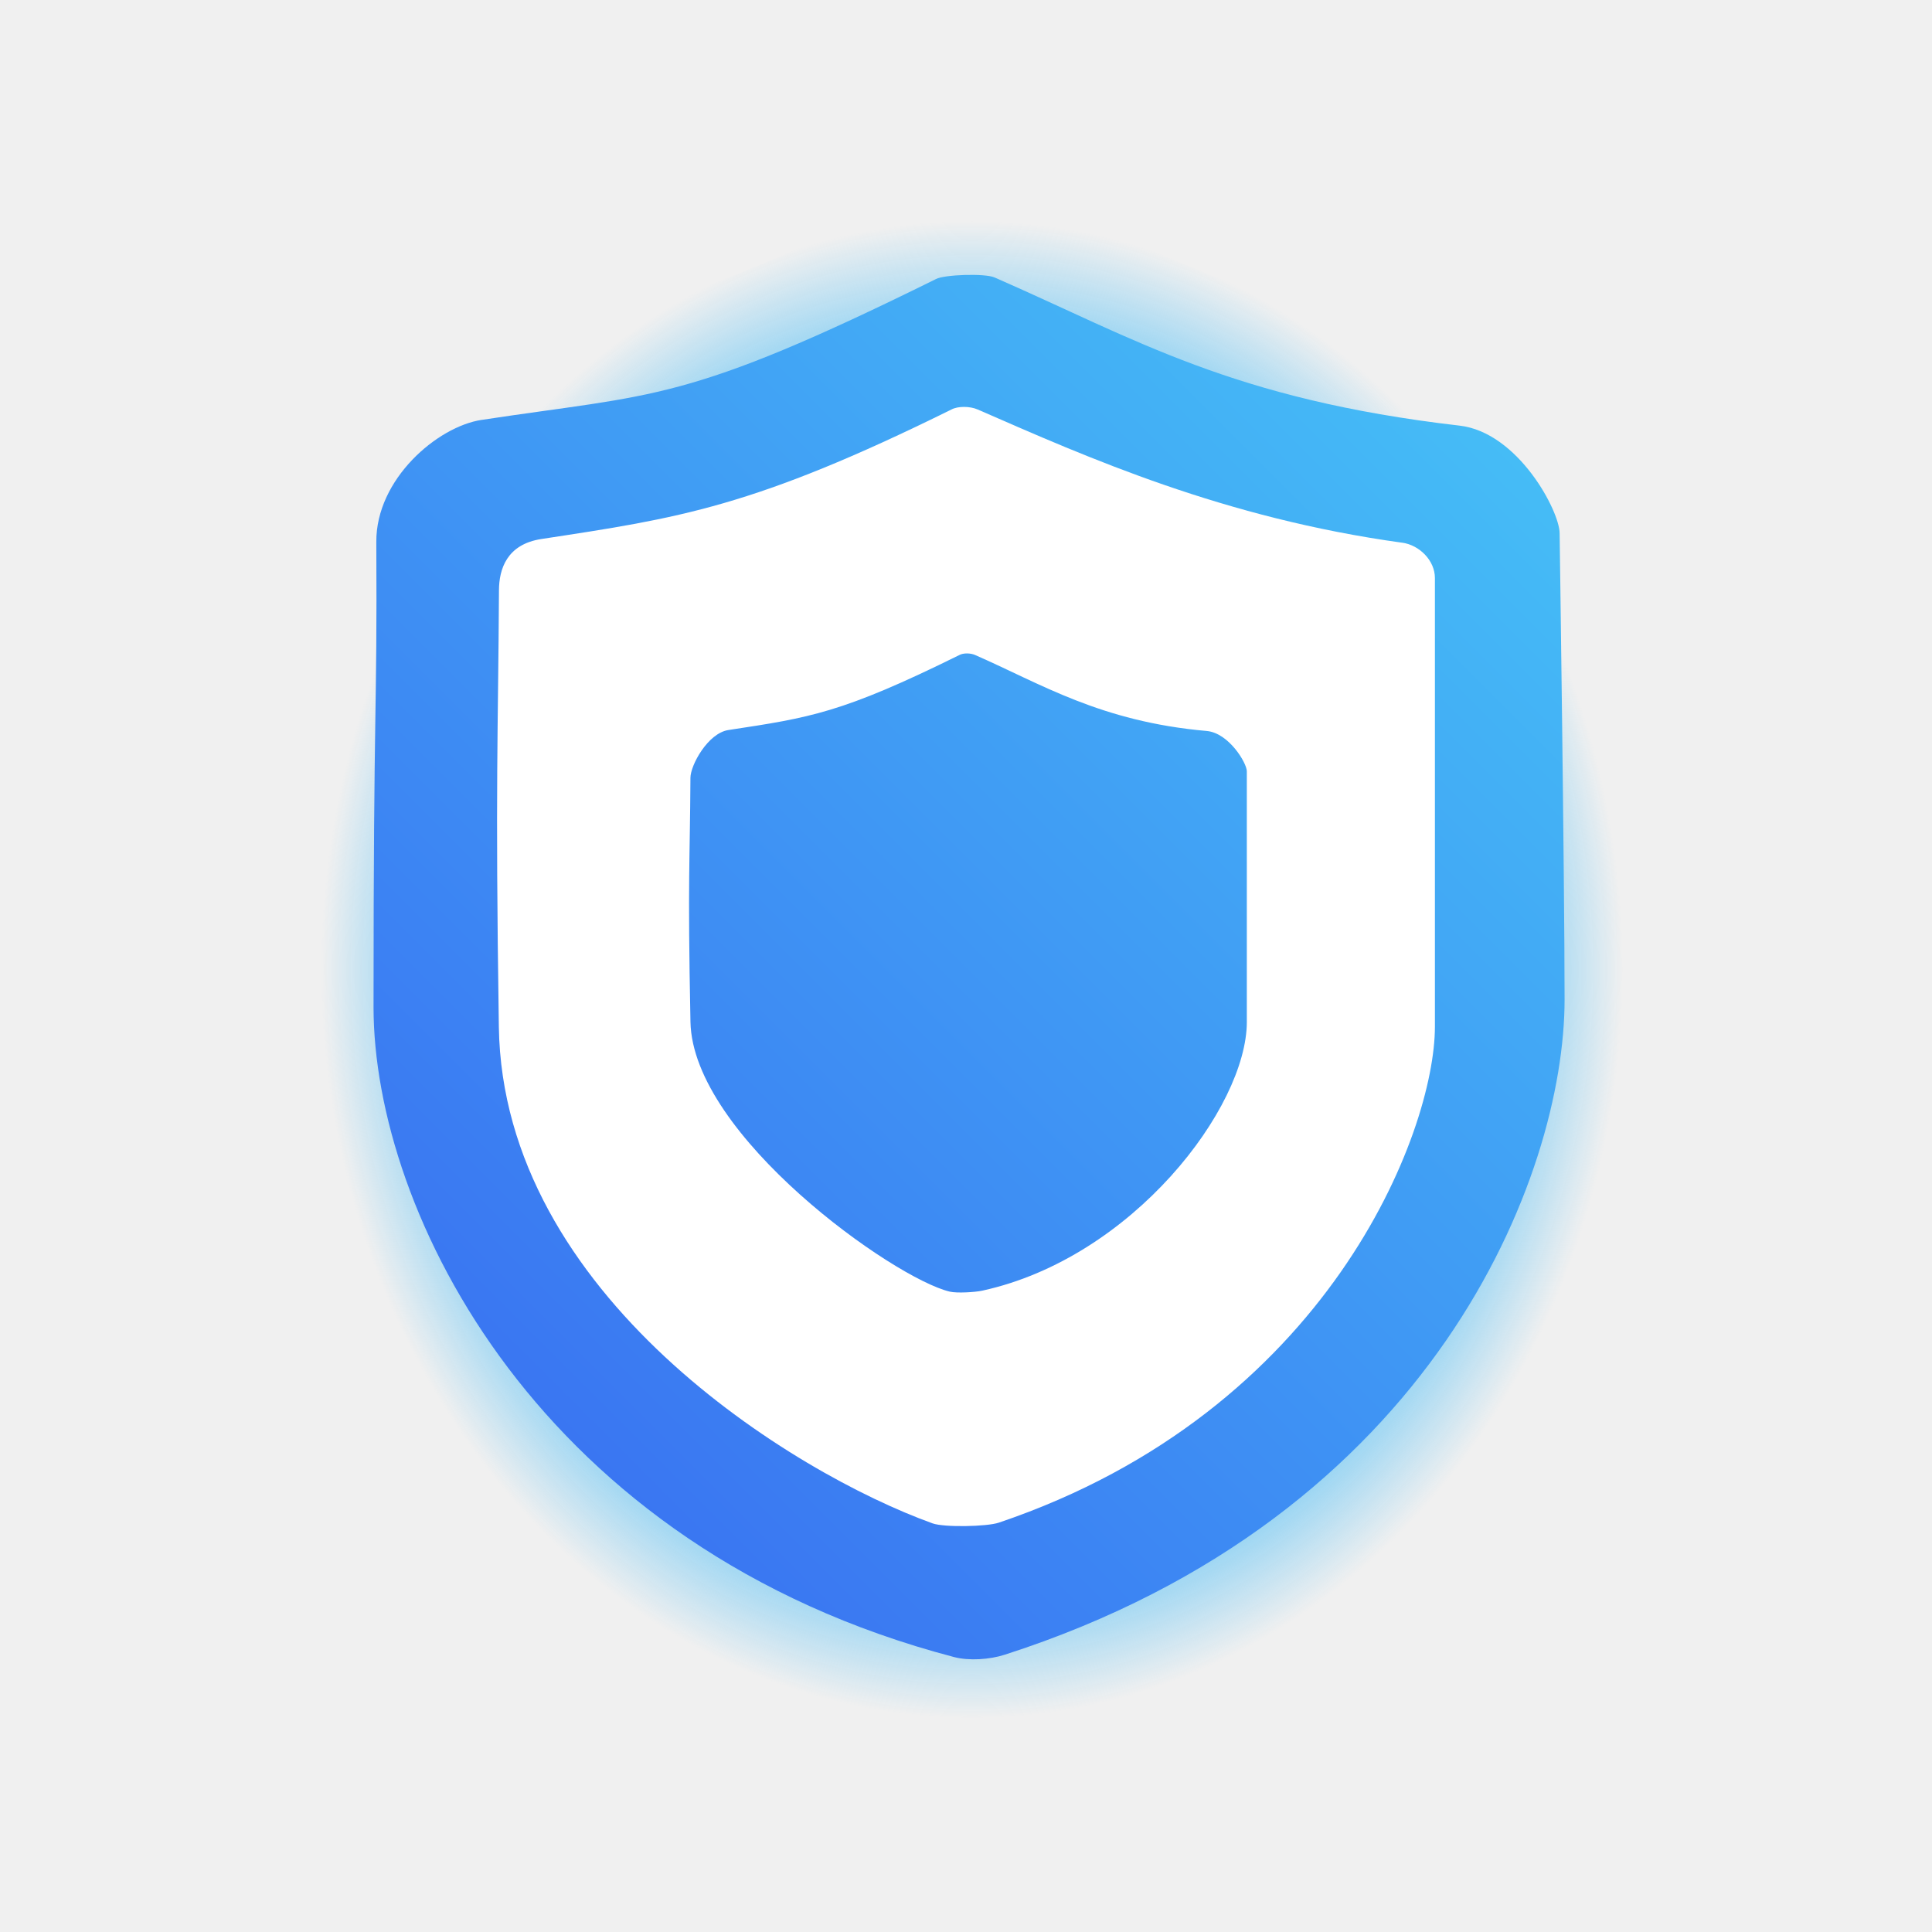
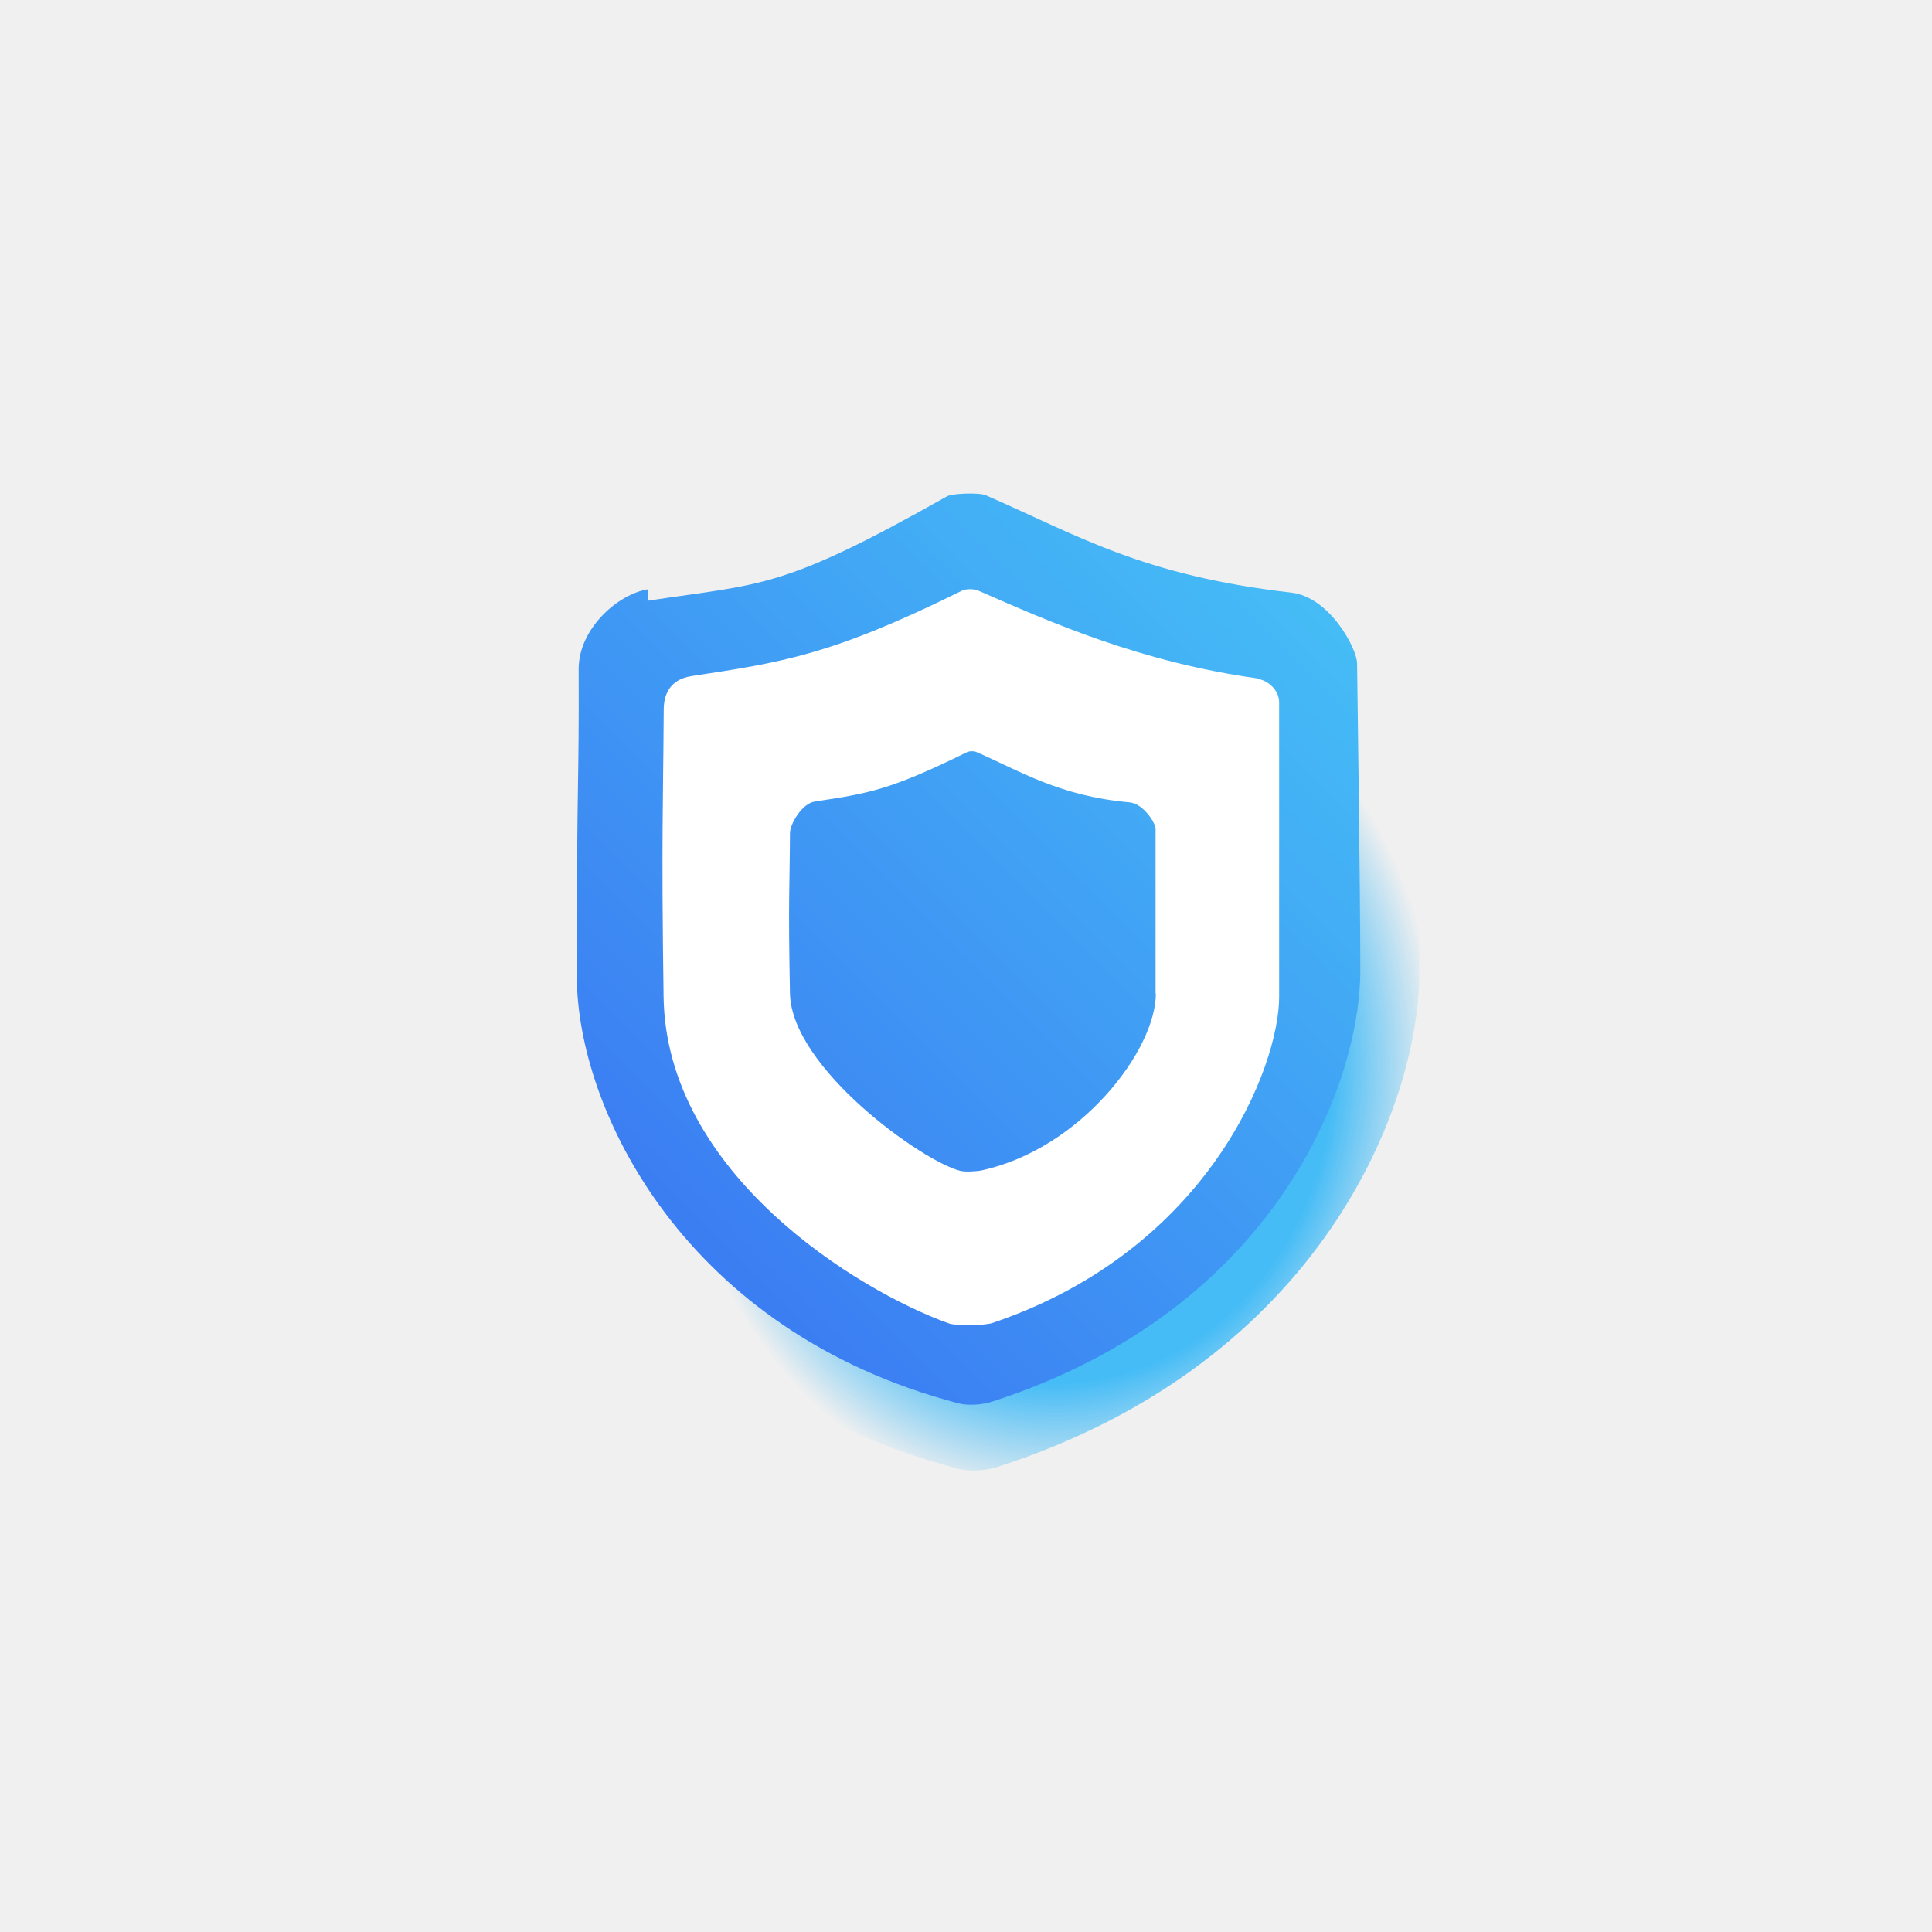
- <svg xmlns="http://www.w3.org/2000/svg" viewBox="0 0 946.86 946.86">
+ <svg xmlns="http://www.w3.org/2000/svg" viewBox="0 0 108 108">
  <defs>
-     <radialGradient id="a" cx="476.34" cy="476.81" r="335.79" fx="476.34" fy="476.81" gradientTransform="matrix(1 0 0 1.15 0 -73.17)" gradientUnits="userSpaceOnUse">
+     <radialGradient id="a" cx="54" cy="54.3" r="30" fx="54" fy="54.3" gradientTransform="matrix(1 0 0 1.15 0 -7.2)" gradientUnits="userSpaceOnUse">
      <stop offset=".69" stop-color="#45bcf6" />
      <stop offset=".95" stop-color="#45baf6" stop-opacity="0" />
    </radialGradient>
-     <linearGradient id="b" x1="237.23" x2="710.16" y1="663.52" y2="190.59" gradientUnits="userSpaceOnUse">
+     <linearGradient id="b" x1="28" x2="80" y1="80" y2="28" gradientUnits="userSpaceOnUse">
      <stop offset="0" stop-color="#3a76f2" />
      <stop offset="1" stop-color="#45bcf6" />
    </linearGradient>
  </defs>
-   <path fill="url(#a)" d="M202.41 169.37c98.19-14.95 113.69-9.12 255.34-79.15 4.63-2.5 27.44-3.3 32.97-.88 79.34 34.71 133.58 68.46 261.24 83.24 32.88 3.81 56.18 48.02 56.18 60.52 0 0 2.78 194.74 2.78 261.95 0 98.04-72.84 290.29-314.49 368.06-8.5 2.73-20.06 3.55-28.58 1.32-233.42-61.22-326.11-250.59-326.11-365.13 0-176.54 2.08-160.69 1.55-261.44-.19-35.29 34.32-64.73 59.1-68.51Z" />
-   <path fill="url(#b)" d="M235.98 205.8c85.65-13.04 99.17-7.95 222.73-69.04 4.04-2.18 23.94-2.88 28.76-.77 69.21 30.28 116.52 59.72 227.88 72.61 28.68 3.32 49.01 41.89 49.01 52.79 0 0 2.43 169.87 2.43 228.5 0 85.52-63.54 253.21-274.33 321.06-7.41 2.39-17.5 3.1-24.93 1.15-203.61-53.4-284.46-218.59-284.46-318.5 0-153.99 1.82-140.17 1.36-228.05-.16-30.78 29.94-56.47 51.56-59.76Z" />
-   <path fill="#fff" d="M687.2 265.98c-87.27-12.06-153.65-41.49-208.04-65.29-3.79-1.66-9.68-1.71-12.86 0-97.1 48.01-133.64 53.22-200.95 63.47-16.99 2.59-20.76 14.78-20.81 25.14-.38 70.29-1.85 93.88-.06 213.94 1.96 131.52 144.38 218.81 212.55 243.35 5.68 2.04 26.66 1.62 32.46-.34 161.8-54.7 213.75-191.65 213.75-243.11V283.29c0-8.57-7.55-16.15-16.04-17.33Zm-76.13 234.79c0 41.97-55.94 115.68-129.65 131.77-3.55.78-12.45 1.31-15.94.48-27.42-6.46-125.98-76.4-127.09-132.19-1.42-71.35-.24-77.88-.01-119.66.03-6.16 8.53-21.85 18.62-23.39 40.01-6.09 55.52-8.25 113.23-36.78 1.89-1.02 5.39-.99 7.64 0 32.33 14.14 61.37 32.64 113.54 37.25 10.82.96 19.65 15.7 19.65 19.75v122.78Z" />
+   <g transform="translate(54, 54)">
+     <g transform="scale(0.75)">
+       <g transform="translate(-47.3, -48)">
+         <path fill="url(#a)" d="M20.24 16.94c9.82-1.5 11.37-0.91 25.53-8.91 0.46-0.25 2.74-0.33 3.30-0.09 7.94 3.47 13.36 6.85 26.12 8.32 3.29 0.38 5.62 4.80 5.62 6.05 0 0 0.28 19.48 0.28 26.19 0 9.80-7.29 29.05-31.45 36.84-0.85 0.27-2.01 0.35-2.86 0.15-23.35-6.12-32.61-25.06-32.61-36.53 0-17.66 0.21-16.08 0.15-26.14-0.02-3.53 3.43-6.47 5.92-6.85Z" />
+         <path fill="url(#b)" d="M23.61 20.77c8.56-1.30 9.92-0.80 22.28-7.78 0.40-0.22 2.39-0.29 2.88-0.08 6.92 3.02 11.65 5.98 22.78 7.26 2.87 0.33 4.90 4.19 4.90 5.28 0 0 0.24 16.99 0.24 22.86 0 8.55-6.36 25.36-27.45 32.16-0.74 0.24-1.75 0.31-2.49 0.13-20.39-5.34-28.46-21.87-28.46-31.89 0-15.42 0.18-14.04 0.14-22.82-0.01-3.08 2.99-5.64 5.18-5.97Z" />
+         <path fill="#fff" d="M69.07 26.57c-8.73-1.21-15.38-4.15-20.81-6.53-0.38-0.17-0.97-0.17-1.29 0-9.71 4.80-13.36 5.32-20.12 6.35-1.70 0.26-2.08 1.48-2.08 2.51-0.04 7.03-0.18 9.39-0.01 21.40 0.19 13.15 14.44 21.89 21.26 24.34 0.57 0.20 2.67 0.16 3.24-0.03 16.18-5.47 21.38-19.16 21.38-24.30V28.34c0-0.85-0.76-1.61-1.60-1.74Zm-7.62 23.49c0 4.20-5.59 11.56-12.97 13.17-0.35 0.08-1.24 0.13-1.59 0.04-2.74-0.64-12.59-7.64-12.71-13.22-0.14-7.14-0.02-7.79 0.00-11.97 0.00-0.61 0.85-2.18 1.86-2.34 4.00-0.61 5.55-0.83 11.32-3.67 0.19-0.10 0.54-0.10 0.76 0 3.23 1.41 6.14 3.26 11.35 3.73 1.08 0.10 1.96 1.57 1.96 1.97v12.27Z" />
+       </g>
+     </g>
+   </g>
</svg>
